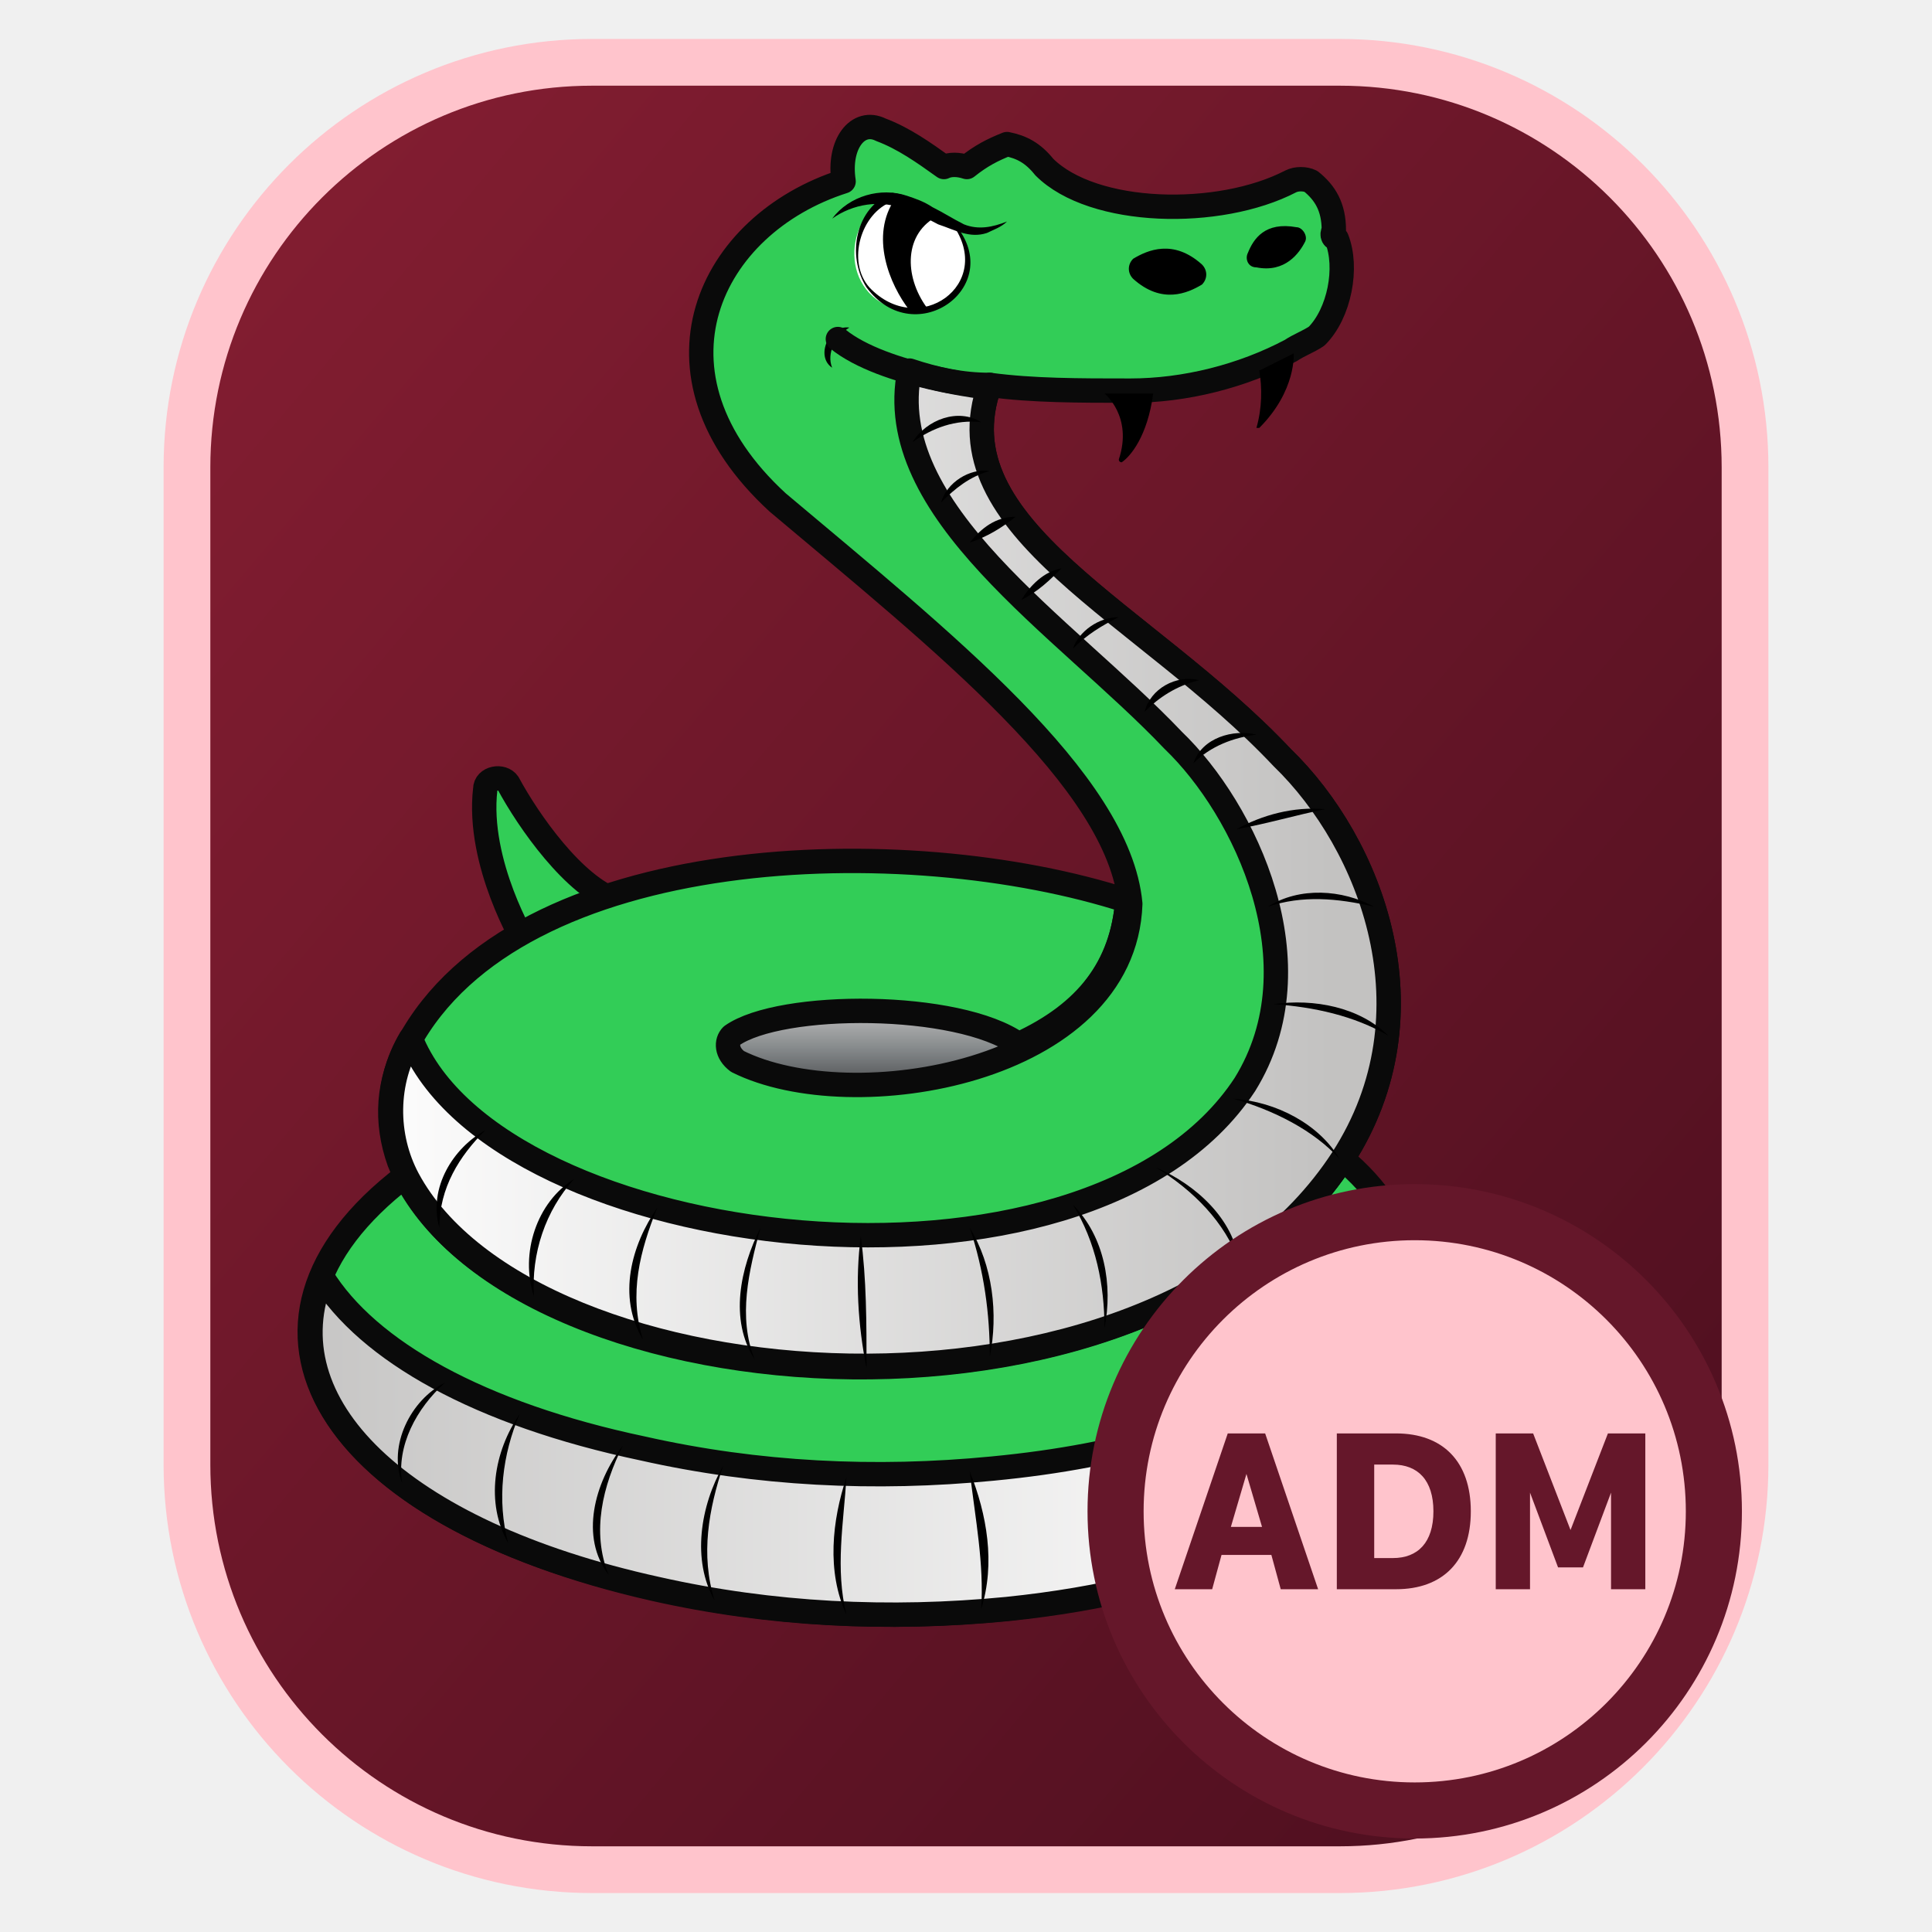
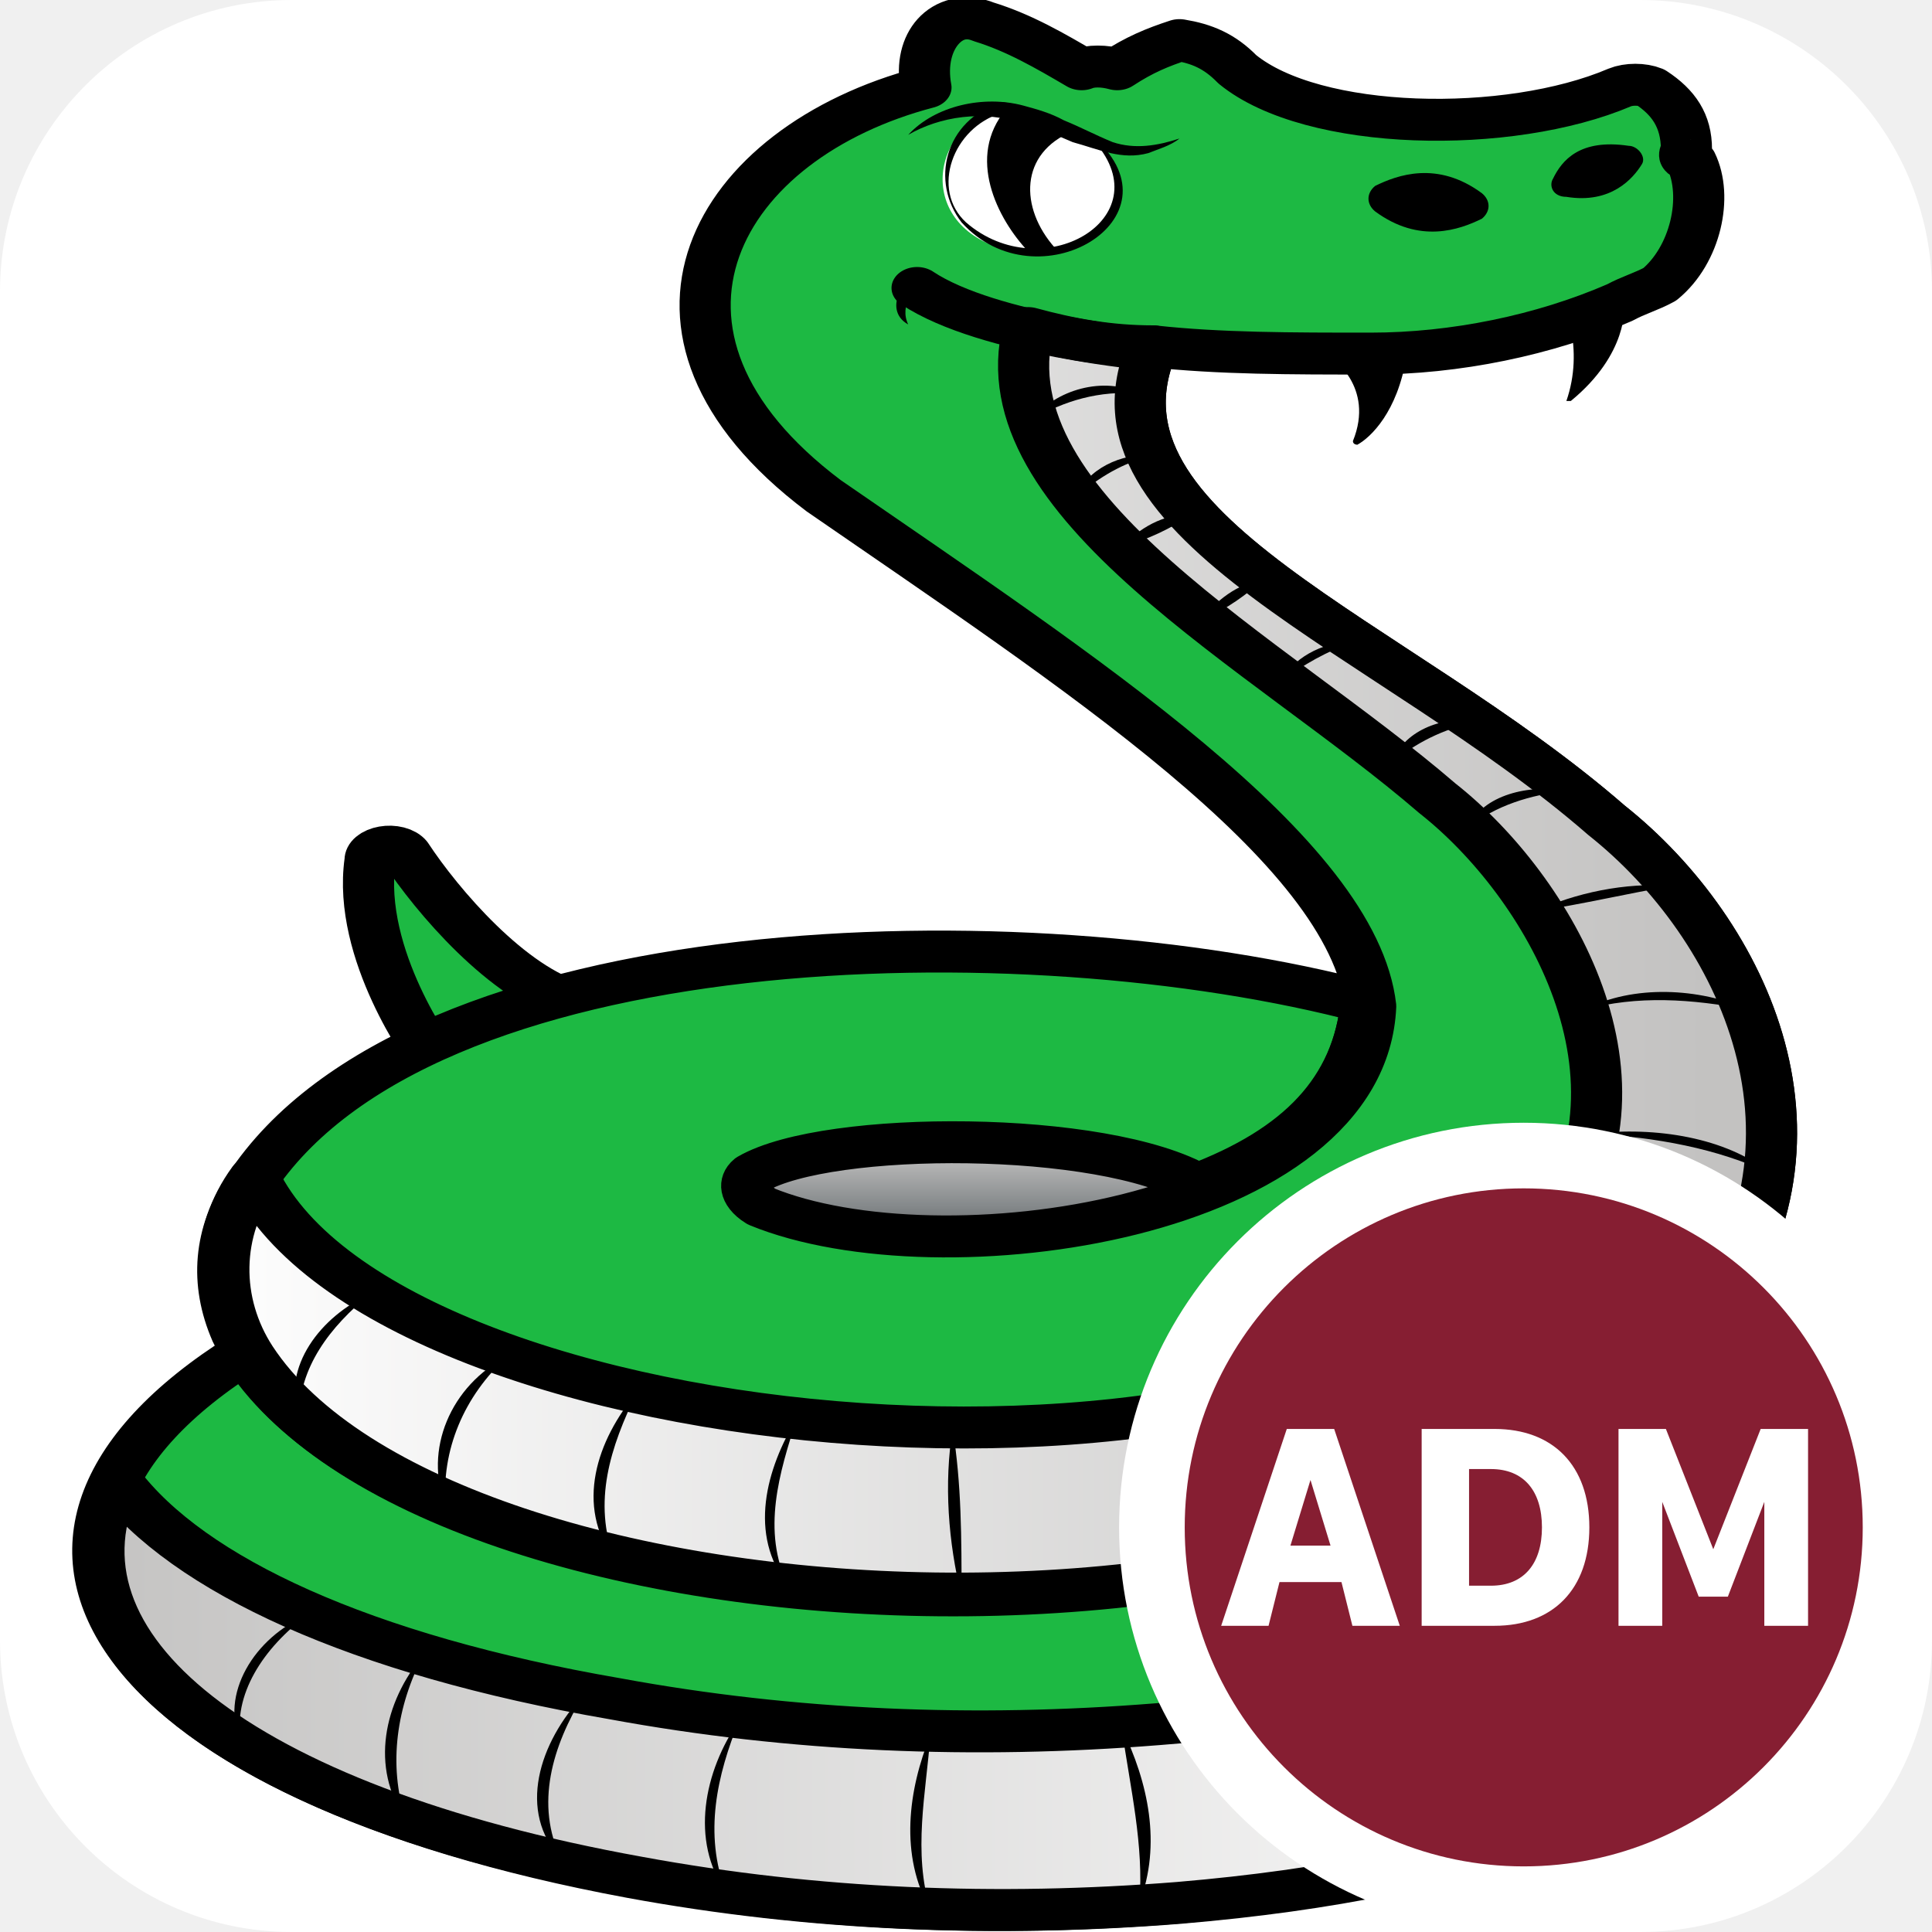
- <svg xmlns="http://www.w3.org/2000/svg" xmlns:xlink="http://www.w3.org/1999/xlink" version="1.1" viewBox="-7 14 54 62" width="512" height="512">
-   <defs>
-     <linearGradient id="bgGradAdm" x1="0" y1="0" x2="1" y2="1">
-       <stop offset="0%" stop-color="#861E32" />
-       <stop offset="100%" stop-color="#4A0E1E" />
-     </linearGradient>
-   </defs>
+ <svg xmlns="http://www.w3.org/2000/svg" xmlns:xlink="http://www.w3.org/1999/xlink" version="1.1" viewBox="-6.5 18.6 53.0 53.0" width="512" height="512">
  <style type="text/css">
  .st0{fill:#FFFFFF;}
  .st1{fill:#DEDDDD;}
-   .st2{fill:#32CD57;}
-   .st3{fill:none;stroke:#0A0A0A;stroke-width:0.85;stroke-linecap:round;stroke-linejoin:round;}
+   .st2{fill:#1DB943;}
+   .st3{fill:none;stroke:#000000;stroke-width:1.15;stroke-linecap:round;stroke-linejoin:round;stroke-miterlimit:10;}
</style>
-   <rect x="-5" y="16" width="50" height="58" rx="13" fill="url(#bgGradAdm)" stroke="#FFC4CC" stroke-width="1.5" />
-   <g transform="translate(-1.5, 0.5) scale(0.92)" transform-origin="20 45">
+   <rect x="-6.5" y="18.6" width="53.0" height="53.0" rx="8" fill="#FFFFFF" />
+   <g transform="translate(20, 45.2) scale(1.22, 1.0) translate(-20, -45.2)">
    <g>
      <path class="st2" d="M8,47.6c0,0-1.7-2.8-1.4-5.4c0-0.4,0.6-0.5,0.8-0.2c0.7,1.3,2.3,3.6,3.8,4.1" />
      <path class="st3" d="M8,47.6c0,0-1.7-2.8-1.4-5.4c0-0.4,0.6-0.5,0.8-0.2c0.7,1.3,2.3,3.6,3.8,4.1" />
      <path class="st2" d="M36.5,55.1c-6.8,10.4-28.6,8.7-32.7,0.6C-3,60.9,1,67.5,12.5,70.1c4,0.9,8.1,1.1,12.2,0.7    C41.5,69,41.2,58.9,36.5,55.1" />
      <path class="st3" d="M36.5,55.1c-6.8,10.4-28.6,8.7-32.7,0.6C-3,60.9,1,67.5,12.5,70.1c4,0.9,8.1,1.1,12.2,0.7    C41.5,69,41.2,58.9,36.5,55.1z" />
    </g>
    <g>
      <defs>
        <path id="sc1" d="M24.3,66c-4.1,0.4-8.2,0.2-12.2-0.7C6.4,64,2.5,61.8,0.9,59.2c-1.8,4.4,2.6,8.9,11.7,10.9     c4,0.9,8.1,1.1,12.2,0.7c13.6-1.4,16-8.4,13.8-13C37.7,61.4,33.6,65,24.3,66" />
      </defs>
      <clipPath id="scp1">
        <use xlink:href="#sc1" style="overflow:visible;" />
      </clipPath>
      <linearGradient id="slg1" gradientUnits="userSpaceOnUse" x1="5793.36" y1="5337.204" x2="5793.964" y2="5337.204" gradientTransform="matrix(64.2007 0 0 -64.2007 -371937.25 342716.688)">
        <stop offset="0" style="stop-color:#C3C2C1" />
        <stop offset="1" style="stop-color:#FFFFFF" />
      </linearGradient>
      <rect x="-0.9" y="57.7" style="clip-path:url(#scp1);fill:url(#slg1);" width="41.6" height="13.5" />
    </g>
    <g>
      <path class="st3" d="M38.6,57.7c-0.9,3.7-4.9,7.3-14.3,8.2c-4.1,0.4-8.2,0.2-12.2-0.7C6.4,64,2.5,61.8,0.9,59.2    c-1.8,4.4,2.6,8.9,11.7,10.9c4,0.9,8.1,1.1,12.2,0.7C38.4,69.4,40.8,62.3,38.6,57.7z" />
    </g>
    <g>
      <defs>
        <path id="sc2" d="M14.7,51.2c0,0.9,2.4,1.6,5.4,1.6c3,0,5.4-0.7,5.4-1.6     c0-0.9-2.4-1.6-5.4-1.6C17.1,49.7,14.7,50.4,14.7,51.2" />
      </defs>
      <clipPath id="scp2">
        <use xlink:href="#sc2" style="overflow:visible;" />
      </clipPath>
      <linearGradient id="slg2" gradientUnits="userSpaceOnUse" x1="6120.078" y1="6486.903" x2="6120.682" y2="6486.903" gradientTransform="matrix(0 -5.1556 -5.1556 0 33464.18 31605.713)">
        <stop offset="0" style="stop-color:#404143" />
        <stop offset="0.517" style="stop-color:#85898B" />
        <stop offset="1" style="stop-color:#C3C2C1" />
      </linearGradient>
      <rect x="14.7" y="49.7" style="clip-path:url(#scp2);fill:url(#slg2);" width="10.7" height="3.1" />
    </g>
    <g>
      <path class="st2" d="M36.2,22.7c0-0.8-0.3-1.3-0.8-1.7c-0.2-0.1-0.5-0.1-0.7,0c-2.5,1.3-6.9,1.2-8.6-0.5c-0.4-0.5-0.8-0.7-1.3-0.8    c-0.5,0.2-0.9,0.4-1.4,0.8c-0.3-0.1-0.6-0.1-0.8,0c-0.7-0.5-1.4-1-2.2-1.3c-0.8-0.4-1.5,0.5-1.3,1.8c-4.7,1.5-7.2,6.7-2.3,11.2    c5.7,4.8,11.9,9.7,12.3,14c-0.2,5.9-9.7,7.5-13.7,5.5C15,51.4,15,51,15.2,50.8c1.7-1.2,7.9-1.2,10,0.3c2.4-1.1,3.6-2.7,3.8-5    c-7.7-2.5-21.3-2.1-25.1,5c-0.7,1.3-0.8,2.7-0.3,4.1c3.4,8.6,26,10.5,32.9-0.1c3.3-5.1,1-11-2.1-14c-4.8-5.1-12-8-10.2-13    c1.5,0.2,3.1,0.2,4.9,0.2c1.9,0,3.9-0.5,5.6-1.4c0.3-0.2,0.6-0.3,0.9-0.5c0.8-0.8,1.1-2.4,0.7-3.4C36.2,23,36.1,22.9,36.2,22.7" />
      <path class="st3" d="M36.2,22.7c0-0.8-0.3-1.3-0.8-1.7c-0.2-0.1-0.5-0.1-0.7,0c-2.5,1.3-6.9,1.2-8.6-0.5c-0.4-0.5-0.8-0.7-1.3-0.8    c-0.5,0.2-0.9,0.4-1.4,0.8c-0.3-0.1-0.6-0.1-0.8,0c-0.7-0.5-1.4-1-2.2-1.3c-0.8-0.4-1.5,0.5-1.3,1.8c-4.7,1.5-7.2,6.7-2.3,11.2    c5.7,4.8,11.9,9.7,12.3,14c-0.2,5.9-9.7,7.5-13.7,5.5C15,51.4,15,51,15.2,50.8c1.7-1.2,7.9-1.2,10,0.3c2.4-1.1,3.6-2.7,3.8-5    c-7.7-2.5-21.3-2.1-25.1,5c-0.7,1.3-0.8,2.7-0.3,4.1c3.4,8.6,26,10.5,32.9-0.1c3.3-5.1,1-11-2.1-14c-4.8-5.1-12-8-10.2-13    c1.5,0.2,3.1,0.2,4.9,0.2c1.9,0,3.9-0.5,5.6-1.4c0.3-0.2,0.6-0.3,0.9-0.5c0.8-0.8,1.1-2.4,0.7-3.4C36.2,23,36.1,22.9,36.2,22.7z" />
      <path class="st0" d="M29,46.1c-0.1,1.1-0.4,2.1-1.1,3C28.6,48.2,29,47.2,29,46.1" />
      <path class="st3" d="M29,46.1c-0.1,1.1-0.4,2.1-1.1,3C28.6,48.2,29,47.2,29,46.1z" />
      <path class="st0" d="M26.4,50.5c0.6-0.4,1.2-0.9,1.6-1.4C27.5,49.6,27,50.1,26.4,50.5" />
      <path class="st3" d="M26.4,50.5c0.6-0.4,1.2-0.9,1.6-1.4C27.5,49.6,27,50.1,26.4,50.5z" />
    </g>
    <g>
      <defs>
        <path id="sc3" d="M30.6,40.5c2.5,2.4,5.1,7.8,2.5,12     C27.6,60.9,7,58.4,4,50.9c0,0,0,0,0,0c-0.9,1.5-0.9,3.4-0.1,4.9c4.3,8,25.9,9.6,32.6-0.7c3.3-5.1,1-11-2.1-14     c-4.8-5.1-12-8-10.2-13c-1-0.1-1.9-0.3-2.8-0.5C20.4,32.6,26.8,36.5,30.6,40.5" />
      </defs>
      <clipPath id="scp3">
        <use xlink:href="#sc3" style="overflow:visible;" />
      </clipPath>
      <linearGradient id="slg3" gradientUnits="userSpaceOnUse" x1="5782.719" y1="5339.093" x2="5783.323" y2="5339.093" gradientTransform="matrix(57.6671 0 0 -57.6671 -333469.312 307936.5)">
        <stop offset="0" style="stop-color:#FFFFFF" />
        <stop offset="1" style="stop-color:#C3C2C1" />
      </linearGradient>
      <rect x="3.1" y="27.6" style="clip-path:url(#scp3);fill:url(#slg3);" width="36.7" height="37.8" />
    </g>
    <path class="st3" d="M21.4,27.6c-1,4.9,5.4,8.9,9.2,12.9c2.5,2.4,5.1,7.8,2.5,12C27.6,60.9,7,58.4,4,50.9c0,0,0,0,0,0   c-0.9,1.5-0.9,3.4-0.1,4.9c4.3,8,25.9,9.6,32.6-0.7c3.3-5.1,1-11-2.1-14c-4.8-5.1-12-8-10.2-13C23.2,28.1,22.3,27.9,21.4,27.6z" />
    <path d="M27.1,37.3c0.2-0.6,0.9-1.1,1.6-1.1C28.1,36.5,27.6,36.8,27.1,37.3" />
    <path d="M25.3,35.6c0.3-0.5,0.8-1,1.4-1.1C26.3,34.9,25.9,35.3,25.3,35.6" />
    <path d="M23.5,33.6c0.4-0.5,0.9-0.9,1.6-0.9C24.6,33.1,24.1,33.4,23.5,33.6" />
    <path d="M22.5,32.2c0.2-0.7,1-1.2,1.7-1.1C23.5,31.3,23,31.7,22.5,32.2" />
    <path d="M21.5,30.1c0.5-0.8,1.6-1.2,2.4-0.7C23,29.3,22.2,29.6,21.5,30.1" />
    <path d="M29.6,39.5c0.2-0.8,1.1-1.3,1.9-1.1C30.7,38.6,30.1,39,29.6,39.5" />
    <path d="M31.3,41.3c0.3-0.9,1.4-1.2,2.2-1C32.7,40.4,31.9,40.7,31.3,41.3" />
    <path d="M32.8,43.6c0.9-0.5,2-0.8,3.1-0.7C34.9,43.1,33.9,43.4,32.8,43.6" />
    <path d="M33.9,46.3c1.1-0.7,2.6-0.6,3.7,0C36.3,46,35.1,45.9,33.9,46.3" />
    <path d="M34.1,49.7c1.4-0.2,3,0.1,4,1.1C36.9,50.1,35.5,49.8,34.1,49.7" />
    <path d="M32.7,53c1.5,0.1,3,0.9,3.7,2.1C35.5,54.1,34.1,53.4,32.7,53" />
    <path d="M30,55.4c1.4,0.6,2.7,1.8,2.9,3.3C32.4,57.3,31.3,56.2,30,55.4" />
    <path d="M27.1,56.7c1.1,1.1,1.4,2.8,1.1,4.3C28.2,59.5,27.9,58,27.1,56.7" />
    <path d="M23.5,57.5c0.8,1.3,1,3,0.7,4.5C24.2,60.5,24,59,23.5,57.5" />
    <path d="M19.7,57.8c0.2,1.5,0.2,3,0.2,4.6C19.6,60.9,19.5,59.3,19.7,57.8" />
    <path d="M16.2,57.5c-0.4,1.5-0.8,3.1-0.2,4.6C15.1,60.7,15.5,58.9,16.2,57.5" />
    <path d="M12.6,56.8c-0.6,1.5-1,3-0.5,4.6C11.2,59.9,11.7,58.1,12.6,56.8" />
    <path d="M9.7,55.8c-1,1.1-1.5,2.6-1.4,4.1C7.8,58.4,8.4,56.6,9.7,55.8" />
    <path d="M6.6,54.1C5.7,55,5,56.1,5,57.5C4.6,56.1,5.5,54.7,6.6,54.1" />
    <path d="M5.2,62.9c-1,0.9-1.7,2.2-1.5,3.5C3.2,65.1,4,63.5,5.2,62.9" />
    <path d="M7.8,64C7.2,65.4,7,67,7.4,68.5C6.6,67.1,6.9,65.3,7.8,64" />
    <path d="M11.4,65.1c-0.7,1.4-1.1,3-0.5,4.5C9.9,68.3,10.4,66.4,11.4,65.1" />
    <path d="M14.9,65.8c-0.5,1.5-0.8,3.1-0.3,4.7C13.8,69.1,14.1,67.2,14.9,65.8" />
    <path d="M19.2,66.2c-0.1,1.6-0.4,3.2,0,4.8C18.5,69.5,18.7,67.7,19.2,66.2" />
    <path d="M23.5,66c0.6,1.5,0.9,3.2,0.4,4.8C24,69.2,23.7,67.7,23.5,66" />
    <path d="M28.3,65.3c0.7,1.5,1,3.3,0.3,4.8C29,68.5,28.7,66.9,28.3,65.3" />
    <path d="M32.9,63.8c0.7,1.4,1.2,3.2,0.5,4.8C33.8,66.9,33.4,65.3,32.9,63.8" />
    <path d="M36.4,61.5c0.7,1.2,1.3,2.6,1.2,4C37.3,64.1,36.8,62.8,36.4,61.5" />
    <path class="st0" d="M22.9,22.4c-0.2-0.1-0.3-0.2-0.5-0.2c-0.5-0.3-1-0.5-1.5-0.6c-0.1,0-0.1,0-0.2,0c-1.6,0.6-1.8,3.4,0.4,3.9   c0.1,0,0.2,0,0.4,0.1c0.2,0,0.4,0,0.6-0.1c0.5-0.1,0.9-0.5,1.2-1C23.5,23.9,23.5,23.1,22.9,22.4" />
    <path d="M22.9,22.5c-0.6-0.3-1.5-0.8-2.1-0.8c-1.1,0.4-1.6,2.1-0.8,3C21.7,26.5,24.4,24.6,22.9,22.5 M22.9,22.4   c2,2.2-1.3,4.6-3,2.3c-0.7-1.1-0.4-2.8,0.9-3.3C21.6,21.5,22.2,22,22.9,22.4" />
    <path class="st2" d="M18.7,27.5c-0.2-0.2-0.4-1.1,0.6-1.4" />
    <path d="M18.7,27.5c-0.6-0.4-0.1-1.5,0.6-1.4C18.8,26.4,18.5,27,18.7,27.5" />
    <path class="st2" d="M24.2,28.2c0,0-3.7-0.4-5.3-1.7" />
    <path class="st3" d="M24.2,28.2c0,0-3.7-0.4-5.3-1.7" />
    <path d="M28.2,28.4c0,0,1,0.8,0.5,2.3c0,0.1,0.1,0.1,0.1,0.1c0.3-0.2,0.9-0.9,1.1-2.4L28.2,28.4z" />
    <path d="M34.8,27c0,0,0.1,1.3-1.2,2.6c0,0-0.1,0-0.1,0c0.2-0.7,0.2-1.4,0.1-2L34.8,27z" />
    <path d="M22.4,22.2c-0.5-0.3-1-0.5-1.5-0.6c-0.9,1.3-0.2,3,0.5,3.9c0.2,0,0.4,0,0.6-0.1C21.2,24.3,21.2,22.8,22.4,22.2" />
    <path d="M29.2,23.7c0.5-0.3,1.4-0.7,2.4,0.2c0.2,0.2,0.2,0.5,0,0.7c-0.5,0.3-1.4,0.7-2.4-0.2C29,24.2,29,23.9,29.2,23.7" />
    <path d="M33.2,23.5c0.2-0.5,0.6-1.1,1.7-0.9c0.2,0,0.4,0.3,0.3,0.5c-0.2,0.4-0.7,1.1-1.7,0.9C33.2,24,33.1,23.7,33.2,23.5" />
    <path d="M18.7,22.3c0.6-0.8,1.7-1.1,2.6-0.8c0.3,0.1,0.6,0.2,0.9,0.4c0.4,0.2,0.7,0.4,1.1,0.6c0.5,0.2,1,0.1,1.5-0.1   c-0.2,0.2-0.5,0.3-0.7,0.4c-0.6,0.2-1.1-0.1-1.7-0.3c-0.4-0.2-0.7-0.4-1.1-0.5C20.4,21.6,19.4,21.8,18.7,22.3" />
  </g>
-   <circle cx="34.4" cy="62.5" r="9.6" fill="#FFC4CC" stroke="#65172A" stroke-width="1.8" />
-   <path d="M28.4,60.0 L29.6,60.0 L31.3,65.0 L30.1,65.0 L29.8,63.9 L28.2,63.9 L27.9,65.0 L26.7,65.0 Z M28.5,63.0 L29.5,63.0 L29.0,61.3 Z" fill="#65172A" />
-   <path d="M31.9,60.0 L33.8,60.0 C35.3,60.0 36.2,60.9 36.2,62.5 C36.2,64.1 35.3,65.0 33.8,65.0 L31.9,65.0 Z M33.1,61.0 L33.1,64.0 L33.7,64.0 C34.5,64.0 35.0,63.5 35.0,62.5 C35.0,61.5 34.5,61.0 33.7,61.0 Z" fill="#65172A" />
-   <path d="M37.0,60.0 L38.2,60.0 L39.4,63.1 L40.6,60.0 L41.8,60.0 L41.8,65.0 L40.7,65.0 L40.7,61.9 L39.8,64.3 L39.0,64.3 L38.1,61.9 L38.1,65.0 L37.0,65.0 Z" fill="#65172A" />
+   <circle cx="35.3" cy="60.5" r="10.2" fill="#861E32" stroke="#FFFFFF" stroke-width="1.8" />
+   <path d="M28.8,57.8 L30.1,57.8 L31.9,63.2 L30.6,63.2 L30.3,62.0 L28.6,62.0 L28.3,63.2 L27.0,63.2 Z M28.9,61.0 L30.0,61.0 L29.45,59.2 Z" fill="#FFFFFF" />
+   <path d="M32.5,57.8 L34.5,57.8 C36.1,57.8 37.1,58.8 37.1,60.5 C37.1,62.2 36.1,63.2 34.5,63.2 L32.5,63.2 Z M33.8,58.9 L33.8,62.1 L34.4,62.1 C35.3,62.1 35.8,61.5 35.8,60.5 C35.8,59.5 35.3,58.9 34.4,58.9 Z" fill="#FFFFFF" />
+   <path d="M37.9,57.8 L39.2,57.8 L40.5,61.1 L41.8,57.8 L43.1,57.8 L43.1,63.2 L41.9,63.2 L41.9,59.8 L40.9,62.4 L40.1,62.4 L39.1,59.8 L39.1,63.2 L37.9,63.2 Z" fill="#FFFFFF" />
</svg>
